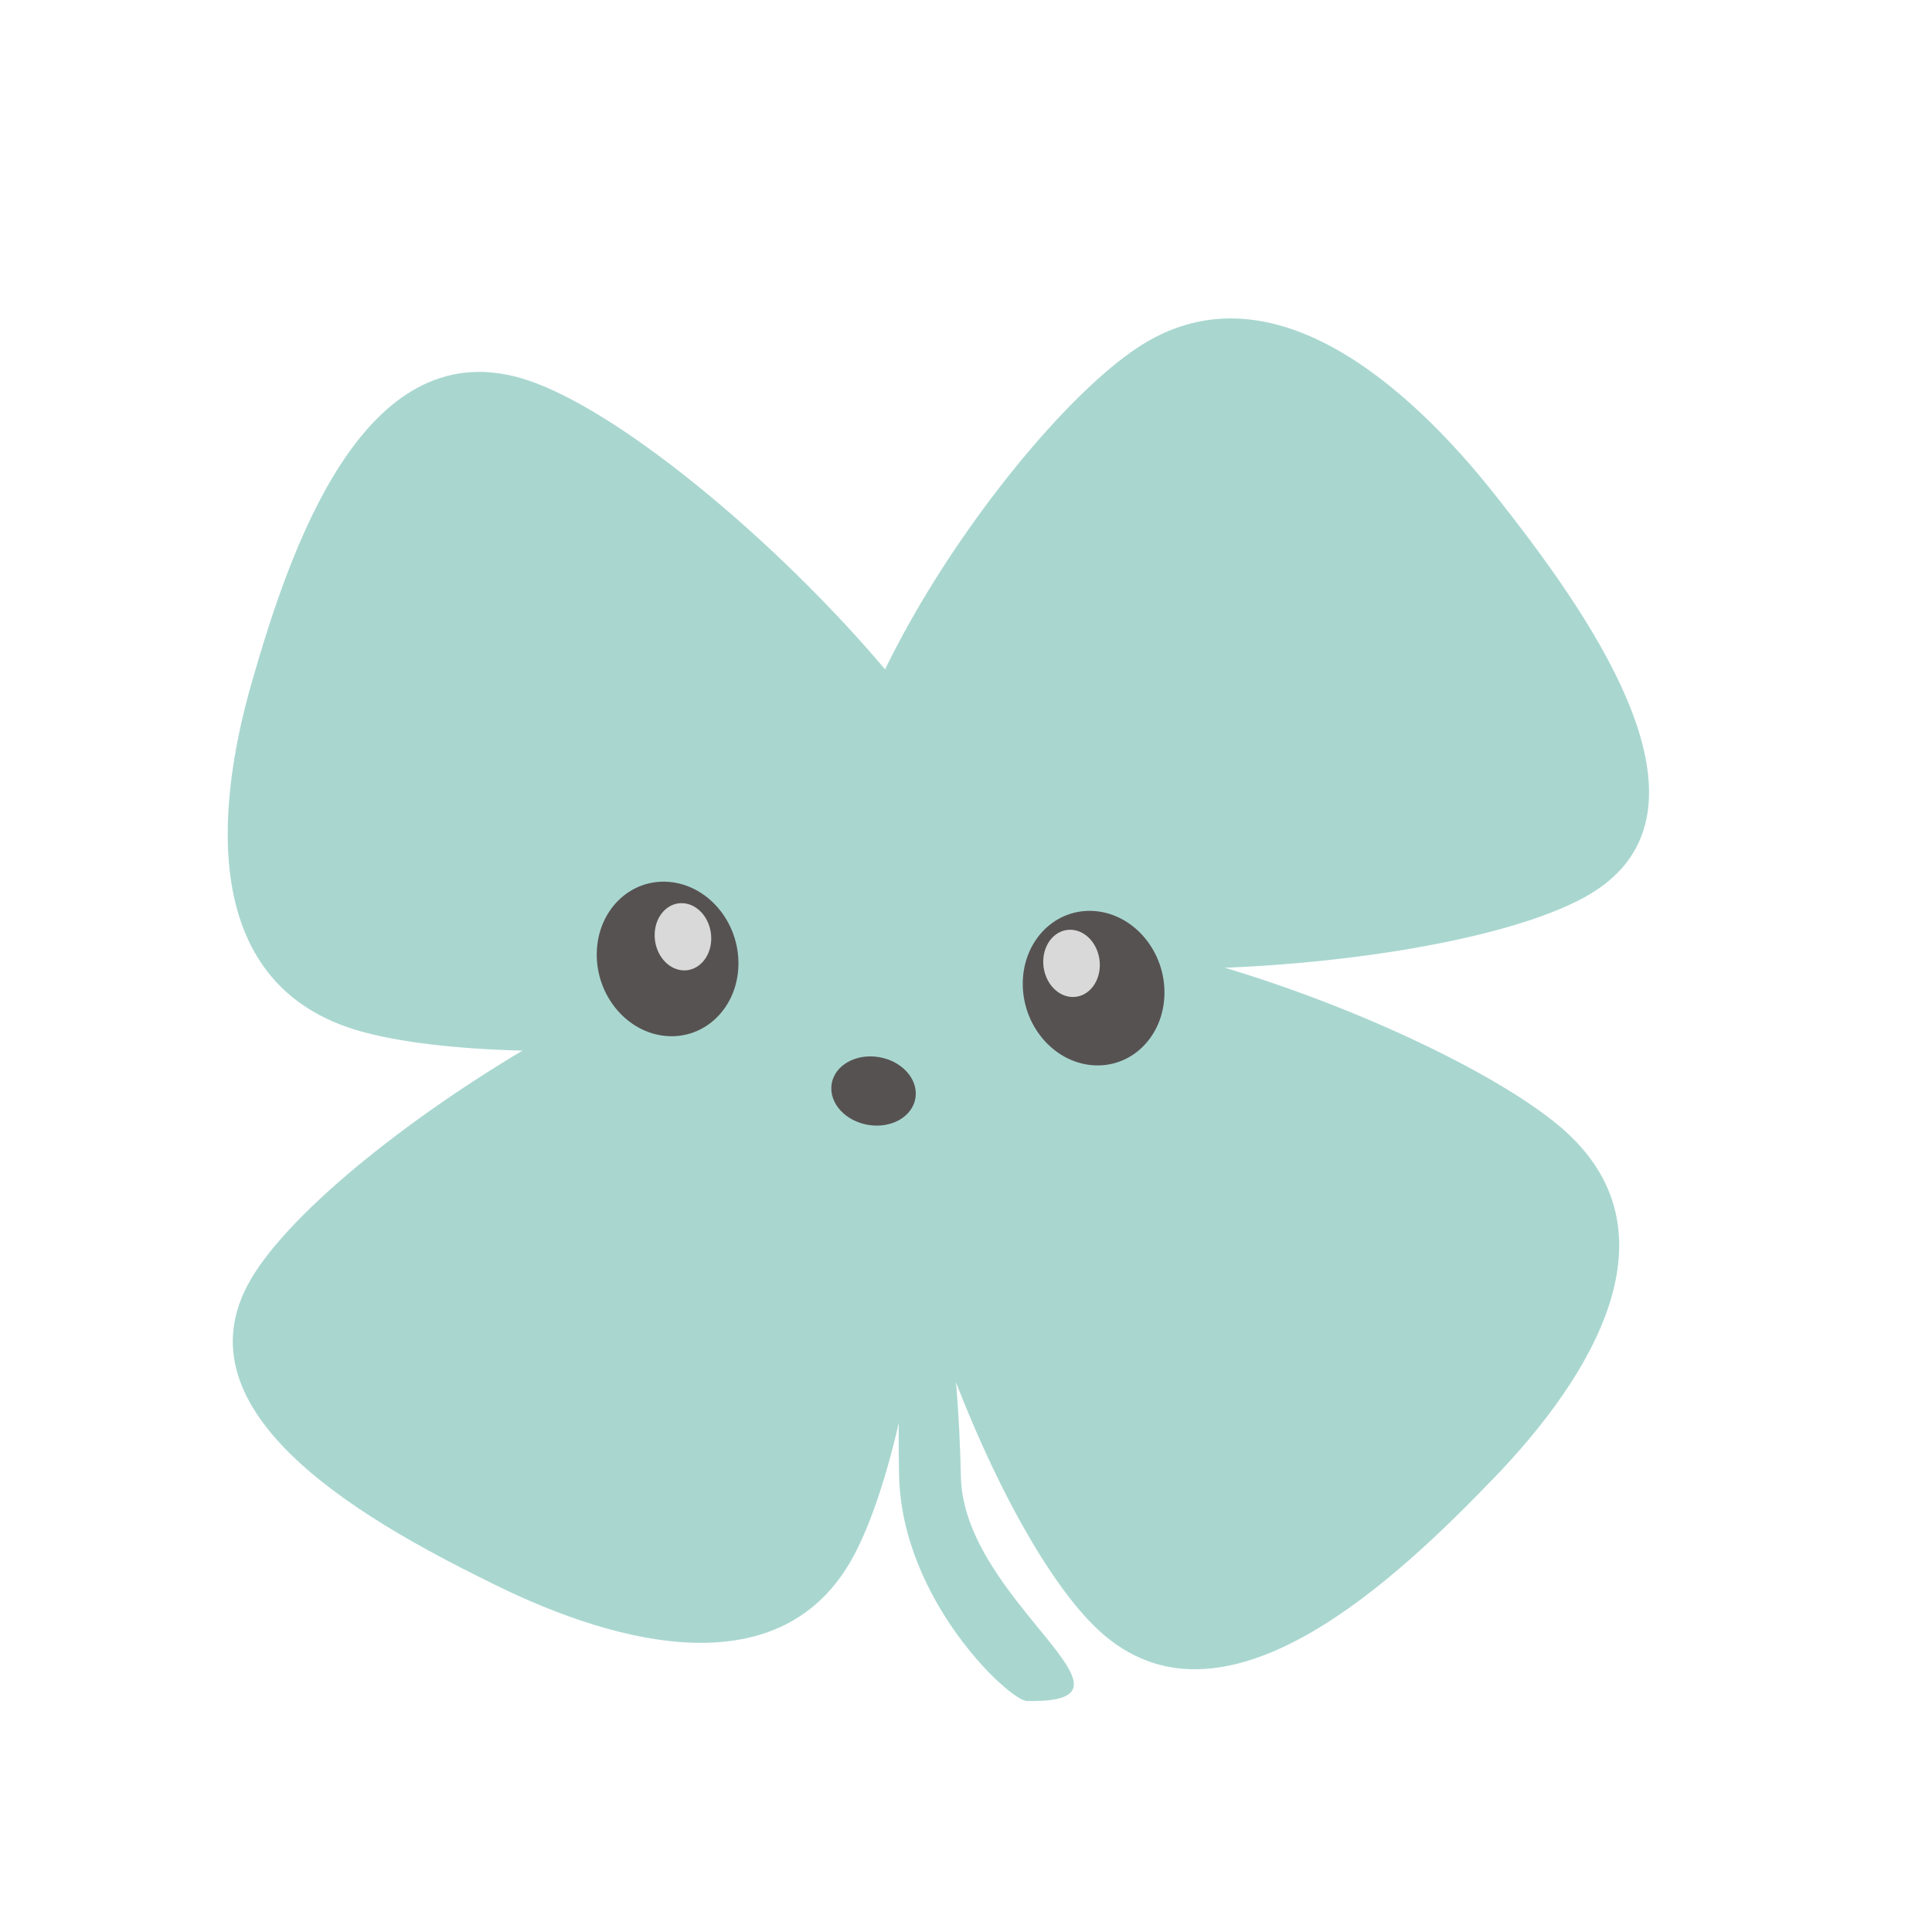
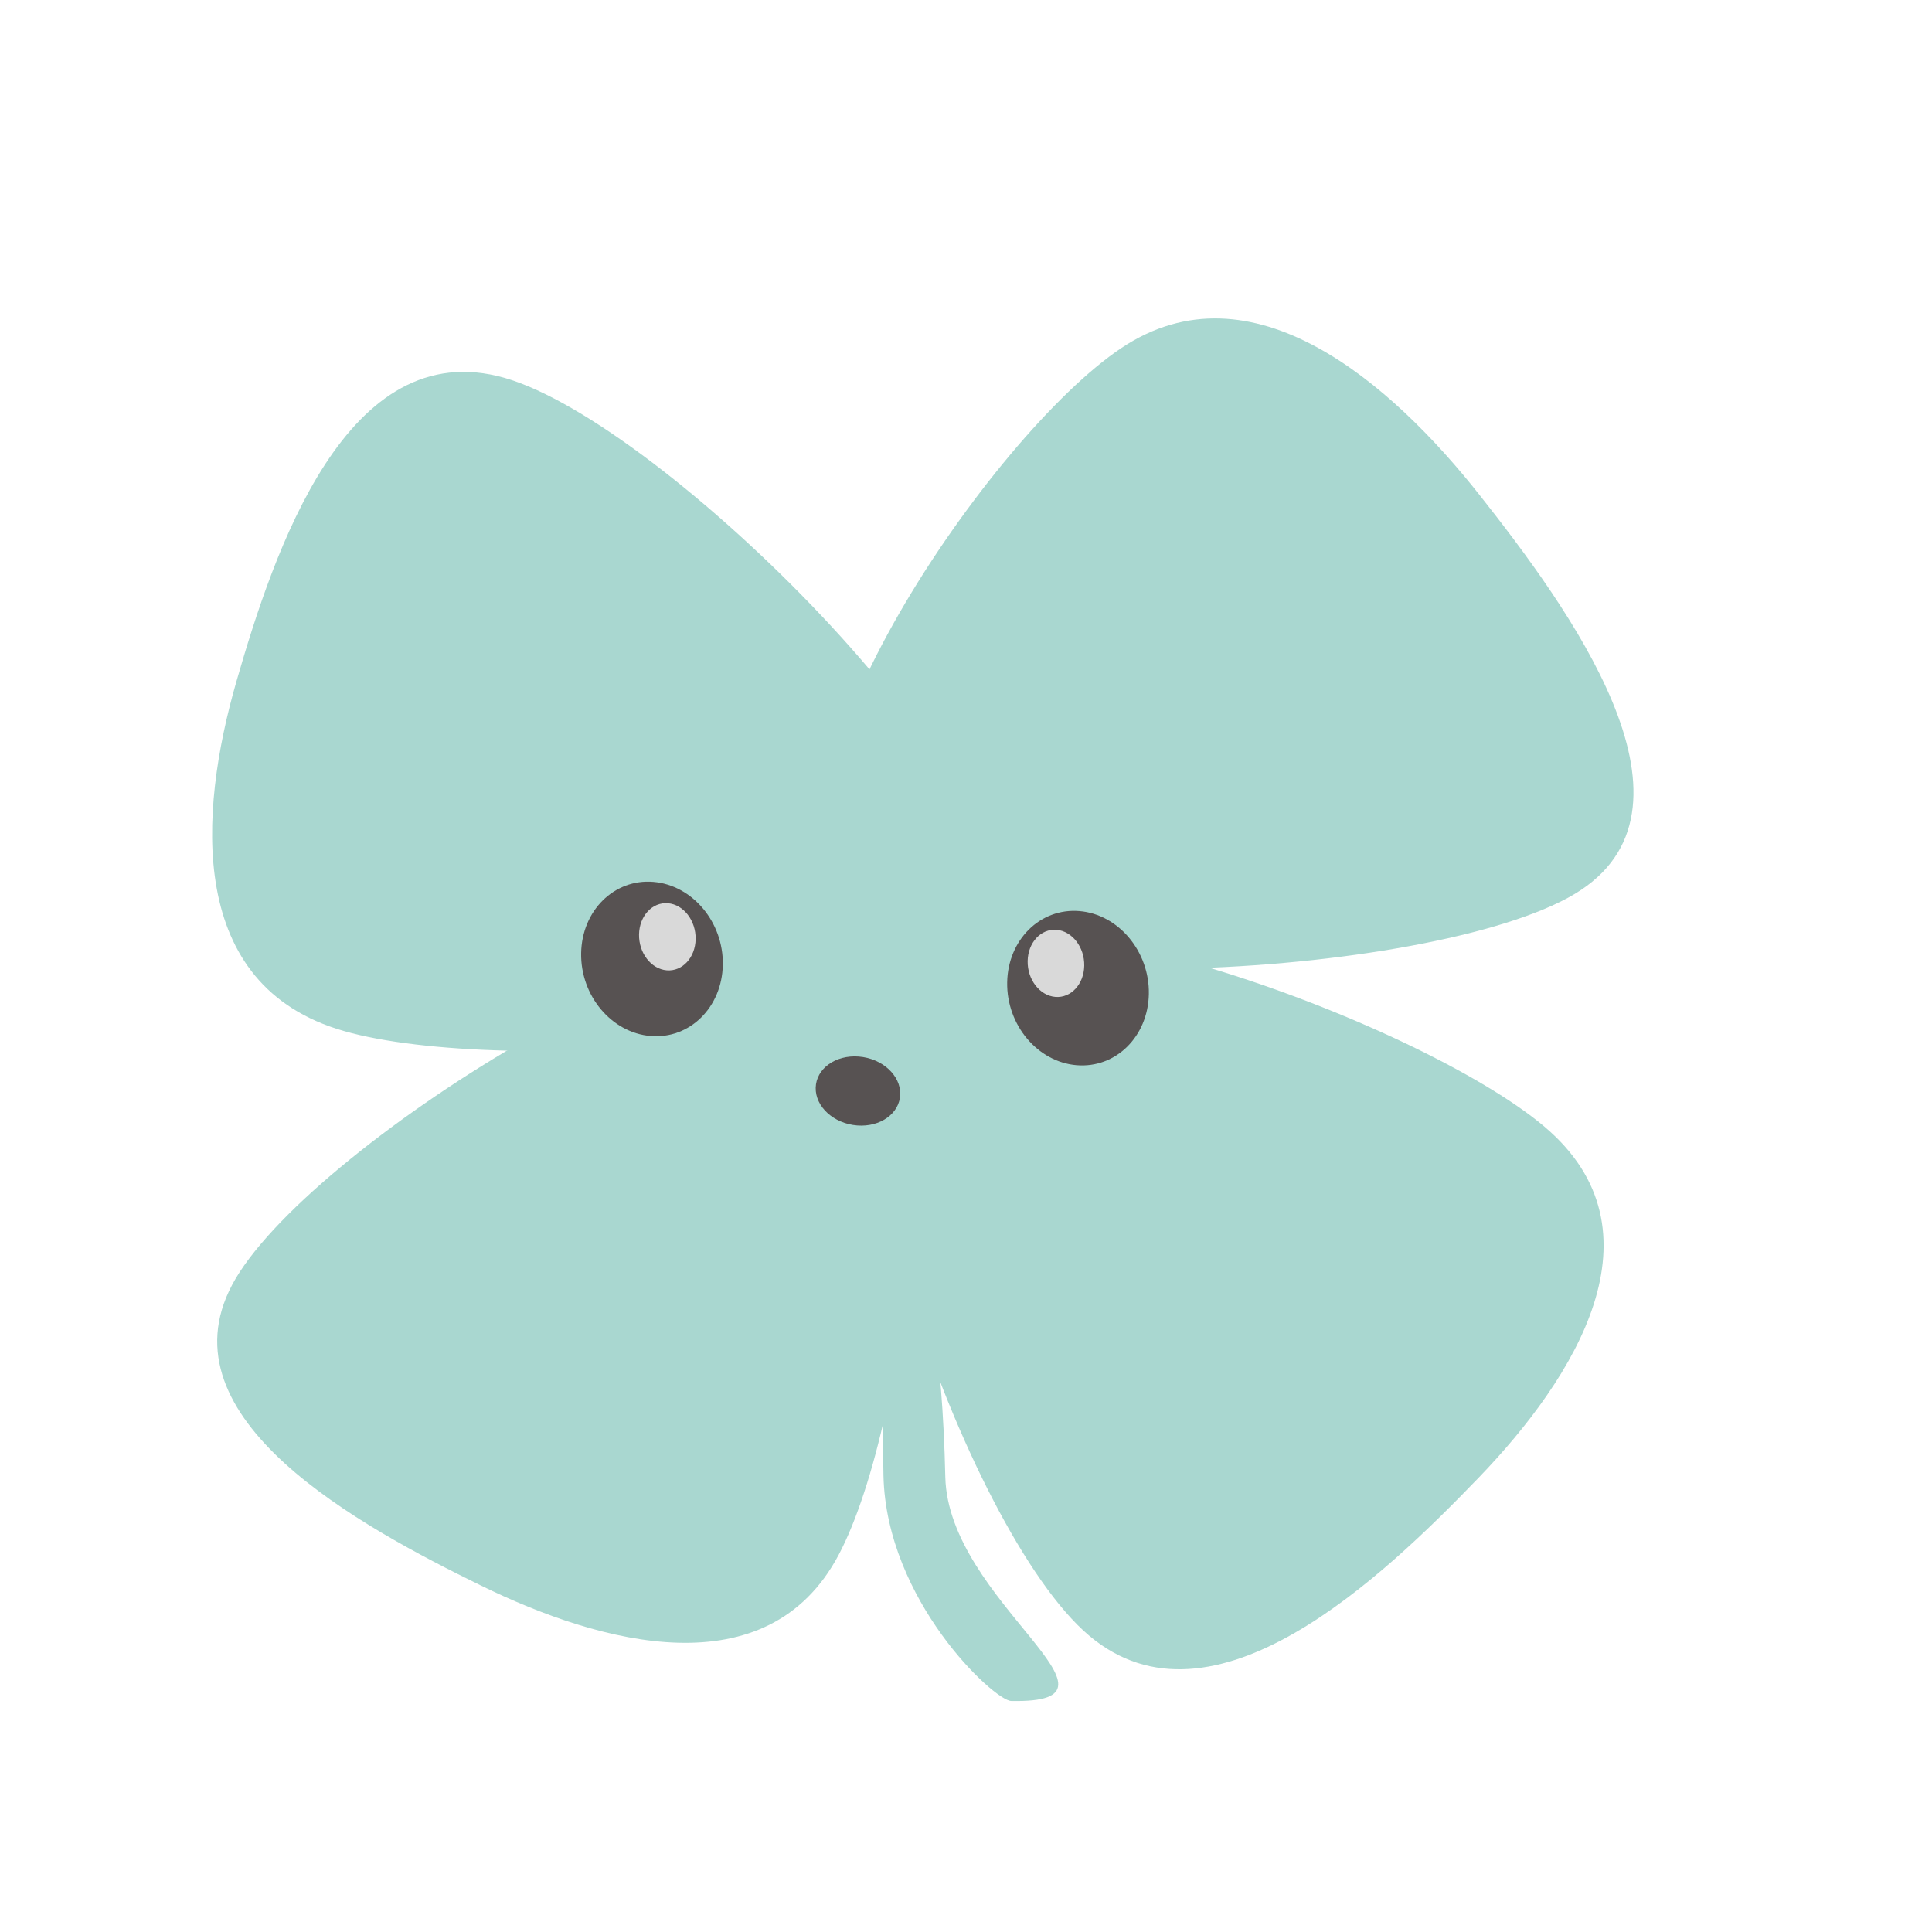
- <svg xmlns="http://www.w3.org/2000/svg" width="50" height="50" viewBox="0 0 50 50" fill="none">
-   <path d="M24.868 38.219C24.939 41.455 30.067 44.092 26.573 44.021C26.131 44.012 23.339 41.422 23.268 38.187C23.197 34.951 23.497 32.336 23.939 32.345C24.381 32.354 24.797 34.984 24.868 38.219Z" fill="#A9D7D0" />
-   <path d="M22.134 24.554C25.245 26.078 23.95 36.77 22.105 40.244C20.261 43.719 15.964 42.559 12.853 41.035C9.742 39.511 4.567 36.724 6.412 33.25C8.256 29.776 19.023 23.03 22.134 24.554Z" fill="#A9D7D0" />
-   <path d="M26.049 23.73C25.078 27.107 13.401 27.853 9.307 26.683C5.213 25.513 5.546 21.029 6.518 17.652C7.489 14.275 9.373 8.611 13.466 9.781C17.56 10.951 27.02 20.353 26.049 23.73Z" fill="#A9D7D0" />
-   <path d="M22.183 23.22C19.889 20.315 26.055 11.252 29.429 9.004C32.803 6.756 36.406 9.912 38.7 12.817C40.994 15.723 44.694 20.784 41.32 23.032C37.946 25.28 24.477 26.126 22.183 23.22Z" fill="#A9D7D0" />
-   <path d="M23.617 24.909C26.098 22.334 37.163 26.449 40.367 29.152C43.572 31.855 41.154 35.666 38.672 38.241C36.19 40.816 31.794 45.032 28.589 42.329C25.385 39.626 21.135 27.485 23.617 24.909Z" fill="#A9D7D0" />
-   <ellipse cx="1.838" cy="1.994" rx="1.838" ry="1.994" transform="matrix(0.997497 0.0822759 -0.0178509 1.00014 15.4795 22.672)" fill="#575252" />
-   <ellipse cx="0.734" cy="0.868" rx="0.734" ry="0.868" transform="matrix(0.9975 0.0822059 -0.0179432 1.00013 16.958 23.3152)" fill="#D9D9D9" />
-   <ellipse cx="1.838" cy="1.994" rx="1.838" ry="1.994" transform="matrix(0.997497 0.0822758 -0.017851 1.00014 26.5049 23.4275)" fill="#575252" />
-   <ellipse cx="0.734" cy="0.868" rx="0.734" ry="0.868" transform="matrix(0.9975 0.0822061 -0.017943 1.00013 27.0146 24.0035)" fill="#D9D9D9" />
-   <ellipse cx="1.096" cy="0.892" rx="1.096" ry="0.892" transform="matrix(0.997619 0.0776428 -0.0238287 0.999689 21.5352 27.2582)" fill="#575252" />
+ <svg xmlns="http://www.w3.org/2000/svg" width="123" height="123" viewBox="0 0 123 123" fill="none">
+   <path d="M60.182 94.02C60.357 101.979 72.971 108.467 64.376 108.291C63.289 108.268 56.421 101.899 56.245 93.939C56.07 85.98 56.809 79.545 57.896 79.568C58.983 79.59 60.007 86.06 60.182 94.02Z" fill="#A9D7D0" />
+   <path d="M53.459 60.403C61.112 64.152 57.925 90.454 53.387 99.001C48.849 107.548 38.28 104.695 30.627 100.946C22.973 97.196 10.243 90.341 14.781 81.795C19.319 73.248 45.806 56.653 53.459 60.403Z" fill="#A9D7D0" />
+   <path d="M63.087 58.376C60.698 66.683 31.972 68.52 21.902 65.641C11.831 62.762 12.651 51.732 15.04 43.425C17.43 35.118 22.064 21.182 32.134 24.061C42.205 26.94 65.477 50.069 63.087 58.376Z" fill="#A9D7D0" />
+   <path d="M53.577 57.122C47.934 49.974 63.102 27.679 71.402 22.15C79.703 16.62 88.566 24.383 94.21 31.531C99.853 38.679 108.955 51.129 100.655 56.659C92.354 62.188 59.221 64.27 53.577 57.122Z" fill="#A9D7D0" />
+   <path d="M57.104 61.277C63.209 54.942 90.428 65.065 98.311 71.715C106.194 78.364 100.246 87.738 94.141 94.073C88.035 100.408 77.219 110.779 69.336 104.13C61.453 97.48 50.999 67.612 57.104 61.277Z" fill="#A9D7D0" />
+   <ellipse cx="4.521" cy="4.905" rx="4.521" ry="4.905" transform="matrix(0.997497 0.0822758 -0.017851 1.00014 37.0859 55.7734)" fill="#575252" />
+   <ellipse cx="1.806" cy="2.135" rx="1.806" ry="2.135" transform="matrix(0.9975 0.0822058 -0.0179432 1.00013 40.7227 57.3557)" fill="#D9D9D9" />
+   <ellipse cx="4.521" cy="4.905" rx="4.521" ry="4.905" transform="matrix(0.997497 0.0822758 -0.017851 1.00014 64.209 57.6316)" fill="#575252" />
+   <ellipse cx="1.806" cy="2.135" rx="1.806" ry="2.135" transform="matrix(0.9975 0.0822059 -0.0179432 1.00013 65.4629 59.0486)" fill="#D9D9D9" />
+   <ellipse cx="2.697" cy="2.194" rx="2.697" ry="2.194" transform="matrix(0.997619 0.0776427 -0.0238288 0.999689 51.9834 67.0552)" fill="#575252" />
</svg>
